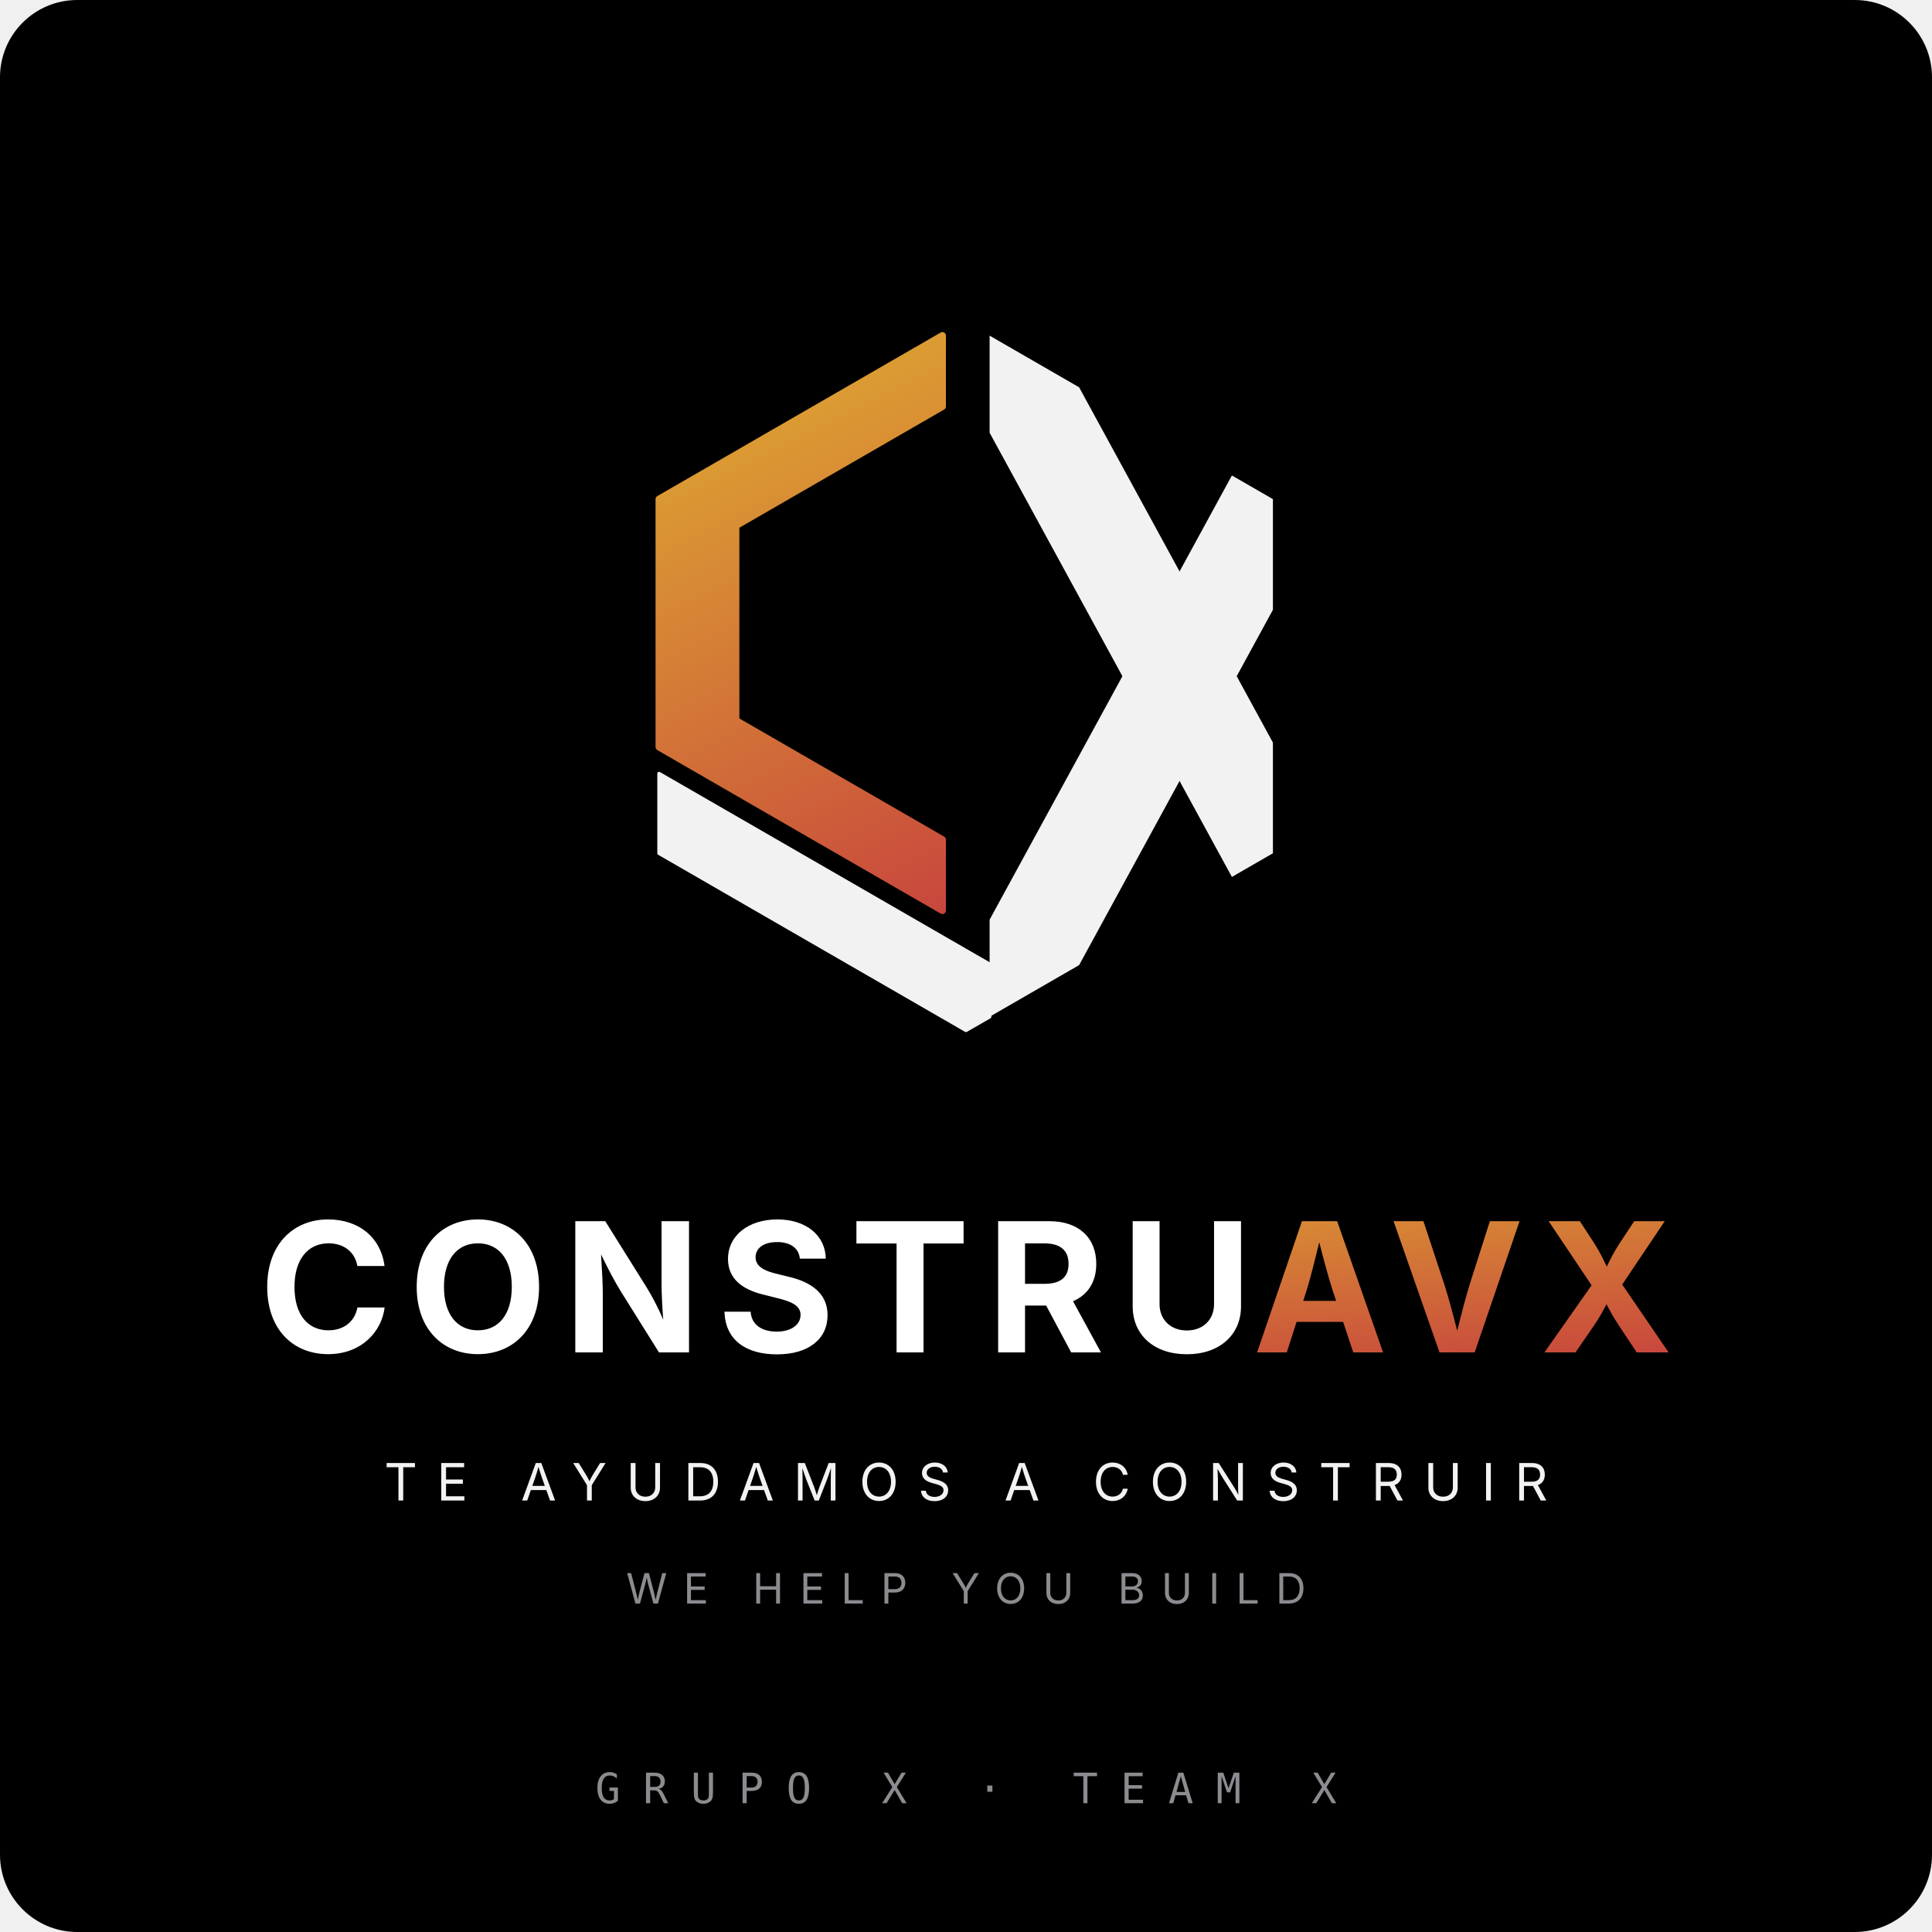
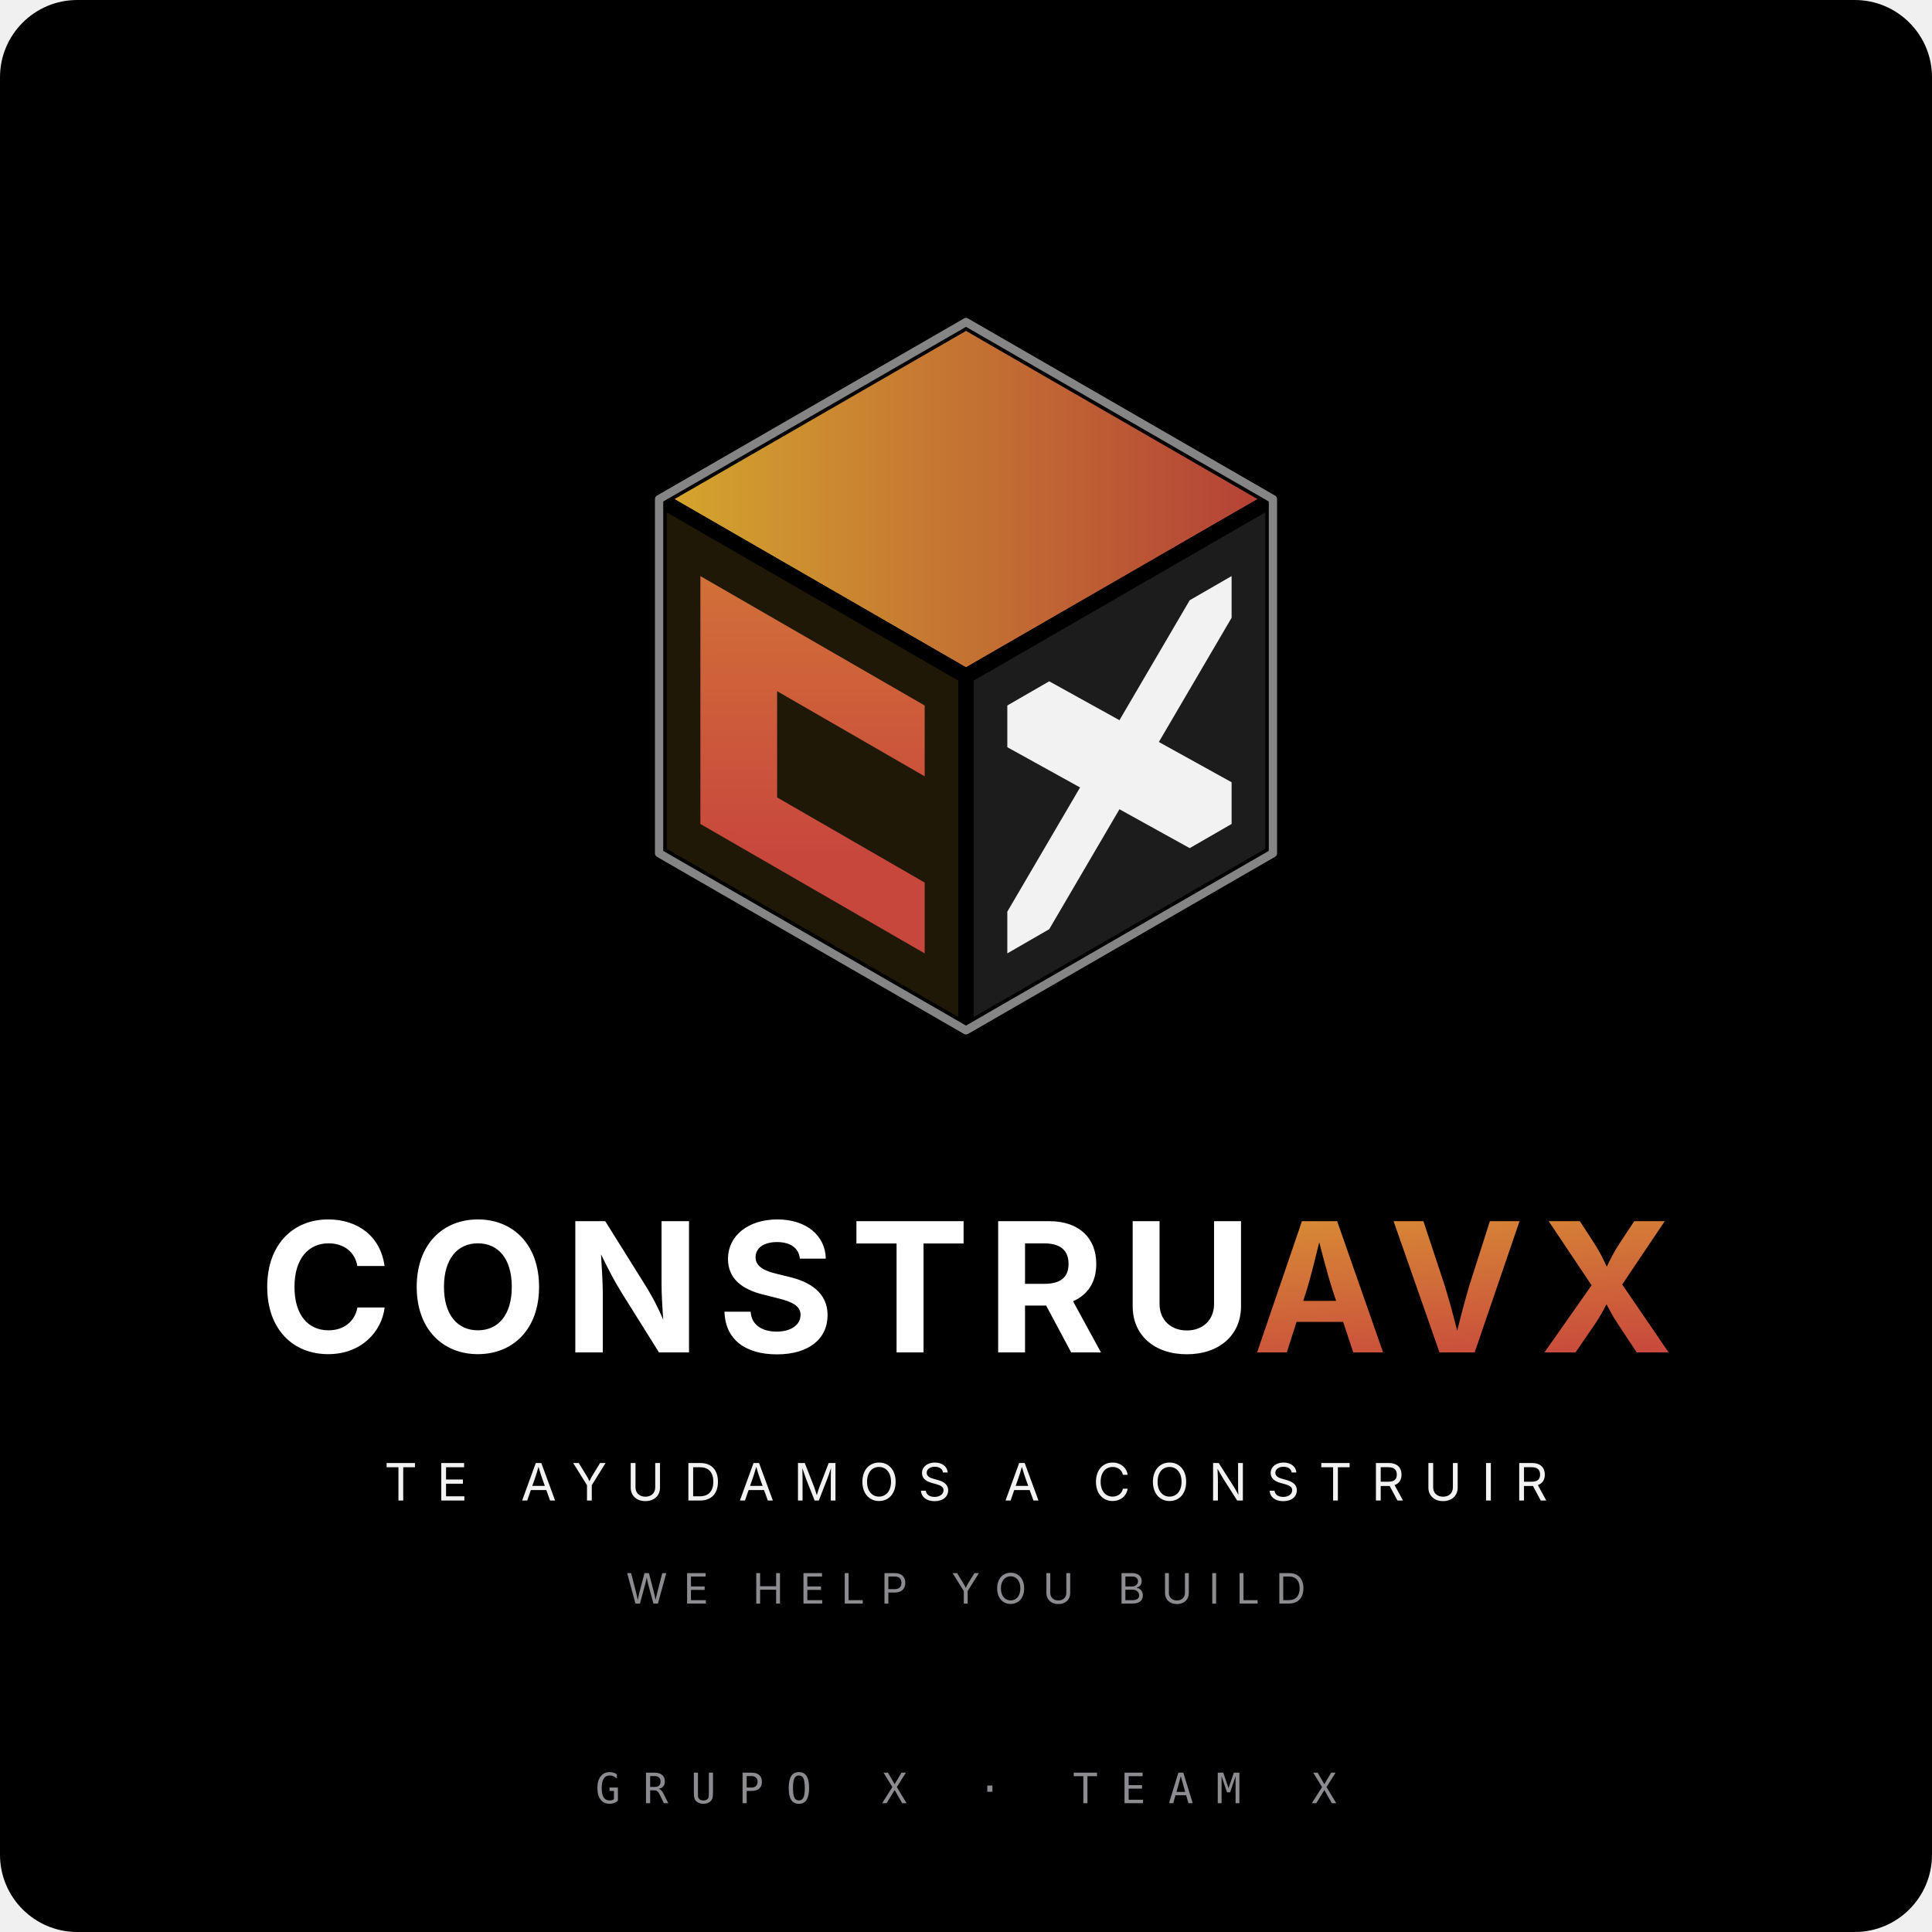
<svg xmlns="http://www.w3.org/2000/svg" viewBox="0 0 600 600">
  <rect width="600" height="600" rx="24" fill="#000" />
  <g transform="translate(300.0 210.0) scale(1.833)">
    <defs>
-       <linearGradient id="cgc" gradientUnits="userSpaceOnUse" x1="-52" y1="-58" x2="-4" y2="40">
+       <linearGradient id="cgc" gradientUnits="userSpaceOnUse" x1="-52" y1="-30" x2="0" y2="60">
        <stop offset="0" stop-color="#E0B030" />
        <stop offset="1" stop-color="#C8473D" />
      </linearGradient>
-       <clipPath id="rcl">
-         <polygon points="4,-57.7 52,-30 52,30 4,57.7" />
+       <linearGradient id="tgc" gradientUnits="userSpaceOnUse" x1="-52" y1="-30" x2="52" y2="-30">
+         <stop offset="0" stop-color="#E0B030" stop-opacity=".95" />
+         <stop offset="1" stop-color="#C8473D" stop-opacity=".9" />
+       </linearGradient>
+       <clipPath id="xcl">
+         <rect x="7" y="9" width="38" height="42" />
      </clipPath>
    </defs>
-     <polygon points="-52,-30 -4,-57.7 -4,-45.7 -39,-25.5 -39,7.5 -4,27.7 -4,39.7 -52,12" fill="url(#cgc)" stroke="url(#cgc)" stroke-width="1.2" stroke-linejoin="round" />
-     <g clip-path="url(#rcl)" stroke="#f2f2f2" stroke-width="17">
-       <line x1="-2" y1="-70" x2="58" y2="40" />
-       <line x1="58" y1="-40" x2="-2" y2="70" />
+     <g stroke="#000" stroke-width="2.6" stroke-linejoin="round">
+       <polygon points="0,-60 52,-30 0,0 -52,-30" fill="url(#tgc)" />
+       <polygon points="-52,-30 0,0 0,60 -52,30" fill="#E0B030" fill-opacity=".14" />
+       <polygon points="0,0 52,-30 52,30 0,60" fill="#fff" fill-opacity=".11" />
    </g>
-     <polygon points="-52,16.5 0,46.5 4,48.8 4,57.7 0,60 -52,30" fill="#f2f2f2" stroke="#f2f2f2" stroke-width=".6" stroke-linejoin="round" />
+     <polygon points="0,-60 52,-30 52,30 0,60 -52,30 -52,-30" fill="none" stroke="#f2f2f2" stroke-opacity=".55" stroke-width="1.4" stroke-linejoin="round" />
+     <g transform="matrix(1 .577 0 1 -52 -30)">
+       <polygon points="7,9 45,9 45,21 20,21 20,39 45,39 45,51 7,51" fill="url(#cgc)" />
+     </g>
+     <g transform="matrix(1 -.577 0 1 0 0)">
+       <g clip-path="url(#xcl)" stroke="#f2f2f2" stroke-width="10">
+         <line x1="3" y1="4" x2="49" y2="56" />
+         <line x1="49" y1="4" x2="3" y2="56" />
+       </g>
+     </g>
  </g>
  <defs>
    <linearGradient id="wg" x1="0" y1="0" x2="1" y2="1">
      <stop offset="0" stop-color="#E0B030" />
      <stop offset="1" stop-color="#C8473D" />
    </linearGradient>
  </defs>
  <text x="300" y="420" text-anchor="middle" font-family="'Montserrat','Inter','Helvetica Neue',Arial,sans-serif" font-weight="700" font-size="56" letter-spacing="5.0" fill="#fff">CONSTRU<tspan fill="url(#wg)">AVX</tspan>
  </text>
  <text x="300" y="466" text-anchor="middle" font-family="'Inter Tight','Inter','Helvetica Neue',Arial,sans-serif" font-weight="400" font-size="16" fill="#f2f2f2" letter-spacing="6">TE AYUDAMOS A CONSTRUIR</text>
  <text x="300" y="498" text-anchor="middle" font-family="'Inter Tight','Inter','Helvetica Neue',Arial,sans-serif" font-weight="400" font-size="13" fill="#8b8b90" letter-spacing="5">WE HELP YOU BUILD</text>
  <text x="300" y="560" text-anchor="middle" font-family="'JetBrains Mono','DejaVu Sans Mono',monospace" font-weight="400" font-size="13" fill="#8b8b90" letter-spacing="7">GRUPO X · TEAM X</text>
</svg>
